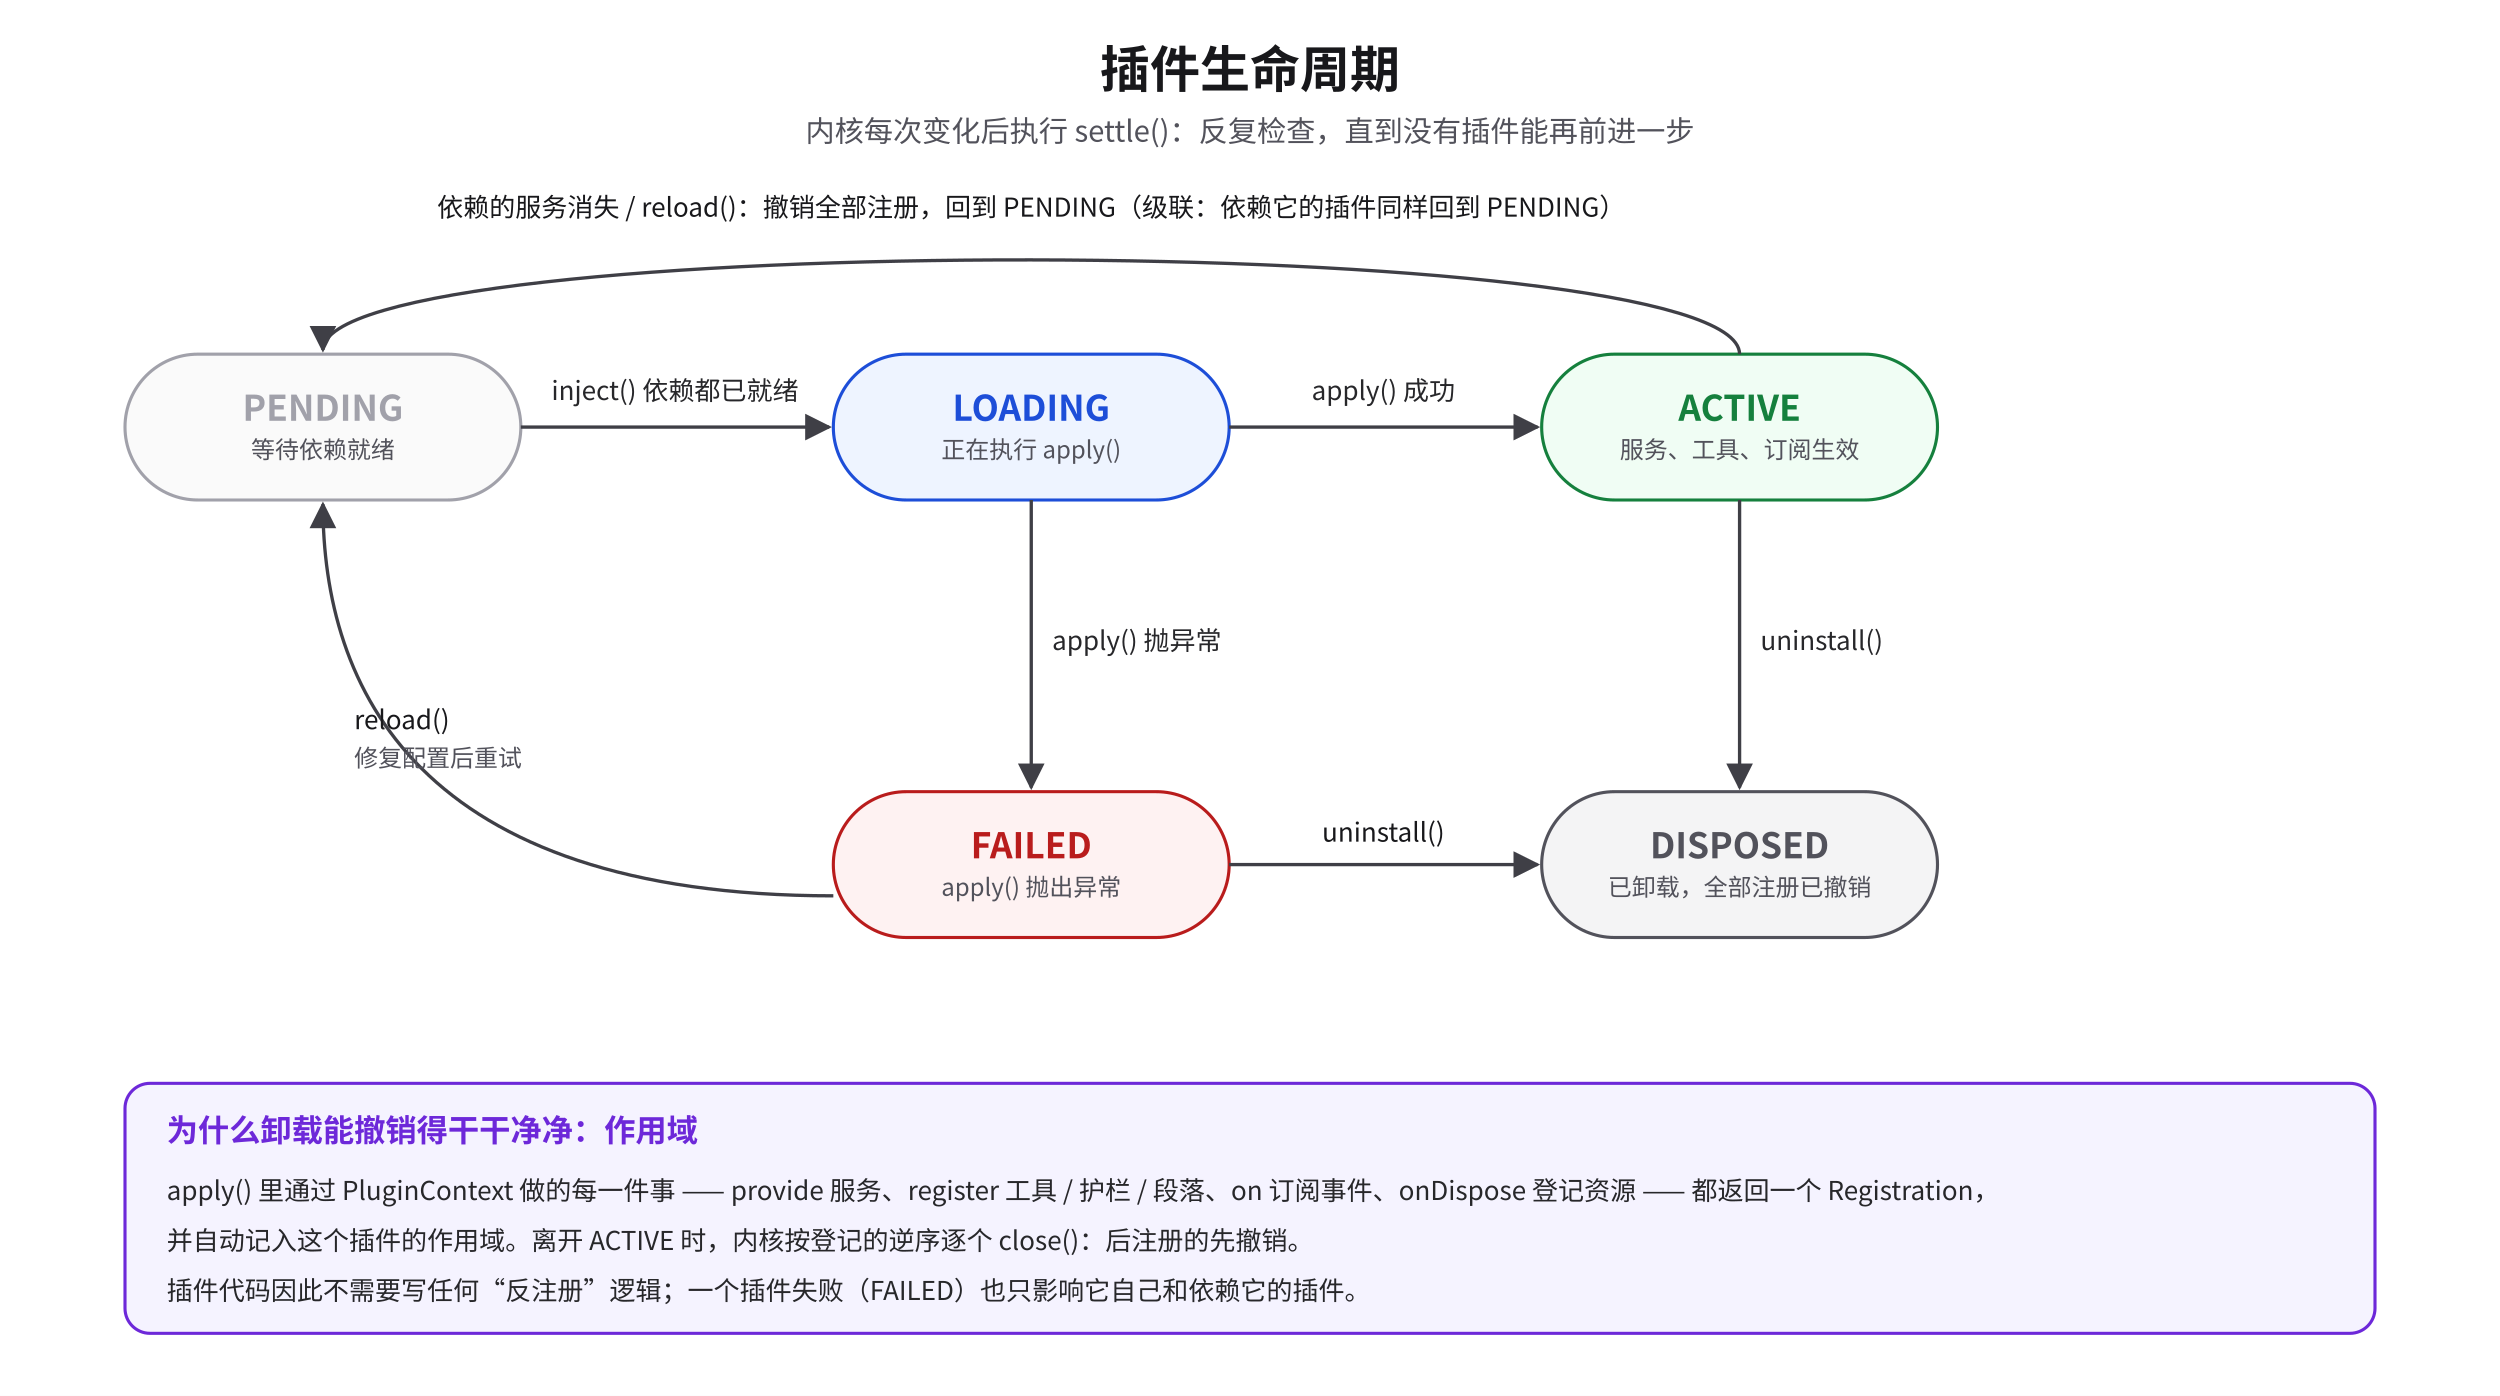
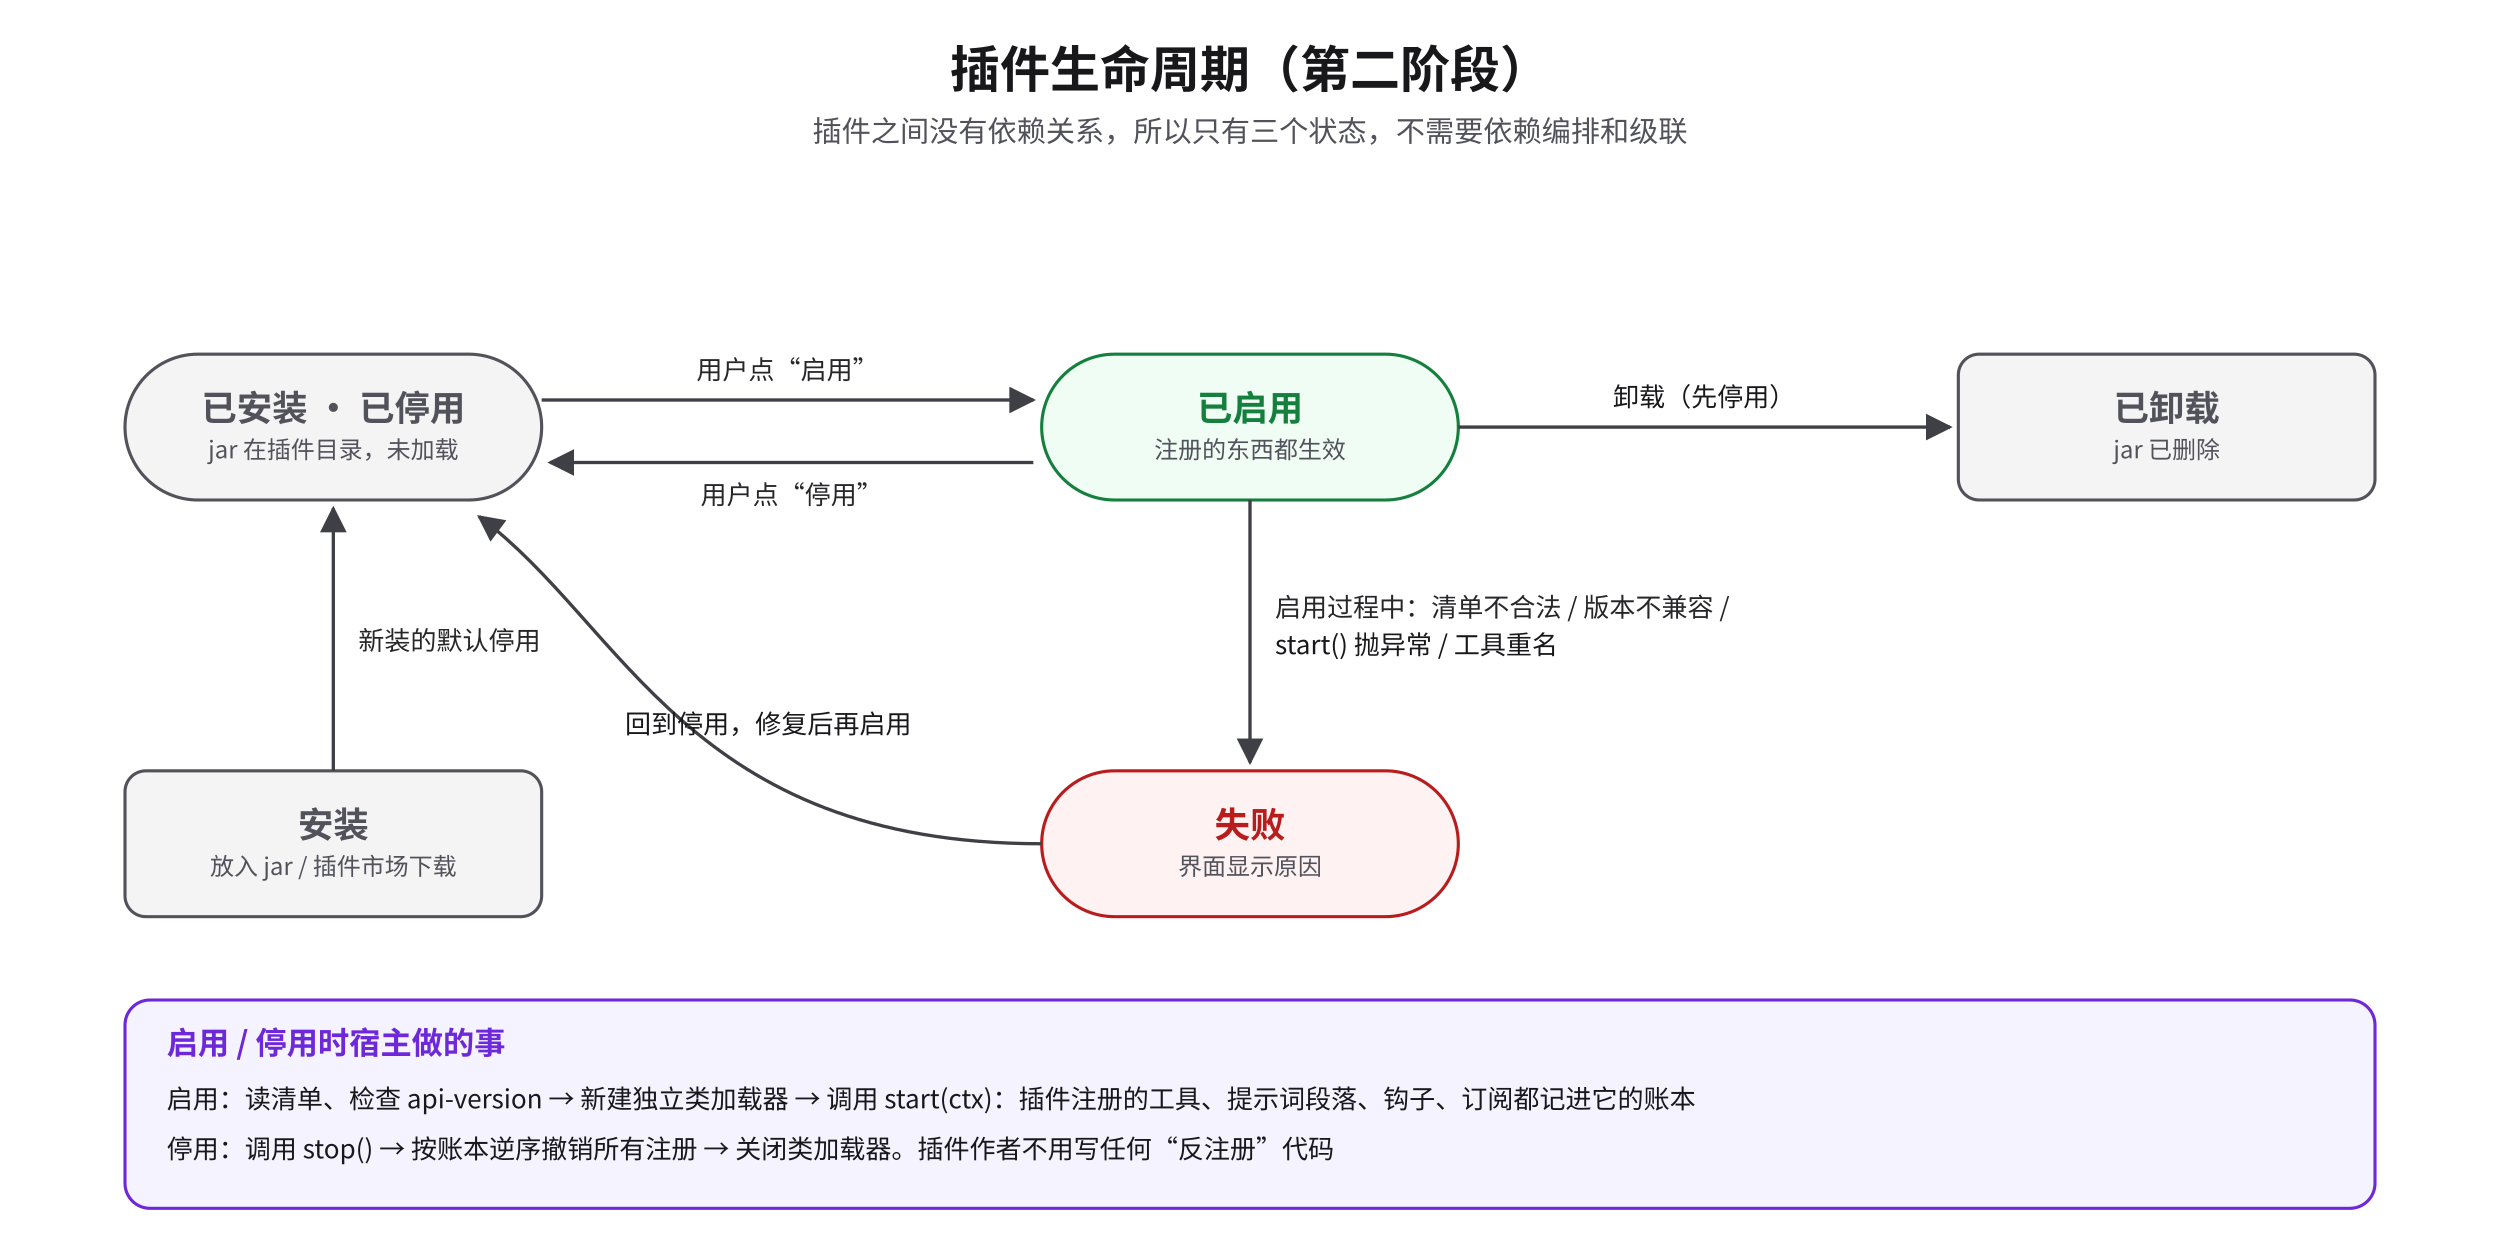
- <svg xmlns="http://www.w3.org/2000/svg" width="1200" height="670" viewBox="0 0 1200 670" font-family="-apple-system, BlinkMacSystemFont, 'Segoe UI', 'PingFang SC', 'Microsoft YaHei', 'Noto Sans CJK SC', 'Noto Sans SC', sans-serif" role="img" aria-label="插件生命周期">
+ <svg xmlns="http://www.w3.org/2000/svg" width="1200" height="600" viewBox="0 0 1200 600" font-family="-apple-system, BlinkMacSystemFont, 'Segoe UI', 'PingFang SC', 'Microsoft YaHei', 'Noto Sans CJK SC', 'Noto Sans SC', sans-serif" role="img" aria-label="插件生命周期（第二阶段）">
  <defs>
    <marker id="arr" viewBox="0 0 10 10" refX="9" refY="5" markerWidth="8" markerHeight="8" orient="auto-start-reverse">
      <path d="M0,0 L10,5 L0,10 z" fill="#3f3f46" />
    </marker>
    <marker id="arrS" viewBox="0 0 10 10" refX="9" refY="5" markerWidth="8" markerHeight="8" orient="auto-start-reverse">
      <path d="M0,0 L10,5 L0,10 z" fill="#3f3f46" />
    </marker>
  </defs>
  <rect width="100%" height="100%" fill="#ffffff" />
-   <text x="600" y="42" font-size="24" font-weight="700" text-anchor="middle" fill="#18181b">插件生命周期</text>
-   <text x="600" y="68" font-size="14" font-weight="400" text-anchor="middle" fill="#52525b">内核每次变化后执行 settle()：反复检查，直到没有插件能再前进一步</text>
-   <rect x="60" y="170" width="190" height="70" rx="35" fill="#fafafa" stroke="#a1a1aa" stroke-width="1.5" />
-   <text x="155.0" y="202.0" font-size="17" font-weight="600" text-anchor="middle" fill="#a1a1aa">PENDING</text>
-   <text x="155.0" y="220.0" font-size="11.5" font-weight="400" text-anchor="middle" fill="#52525b">等待依赖就绪</text>
-   <rect x="400" y="170" width="190" height="70" rx="35" fill="#eef4ff" stroke="#1d4ed8" stroke-width="1.5" />
-   <text x="495.0" y="202.0" font-size="17" font-weight="600" text-anchor="middle" fill="#1d4ed8">LOADING</text>
-   <text x="495.0" y="220.0" font-size="11.5" font-weight="400" text-anchor="middle" fill="#52525b">正在执行 apply()</text>
-   <rect x="740" y="170" width="190" height="70" rx="35" fill="#f0fdf4" stroke="#15803d" stroke-width="1.5" />
-   <text x="835.0" y="202.0" font-size="17" font-weight="600" text-anchor="middle" fill="#15803d">ACTIVE</text>
-   <text x="835.0" y="220.0" font-size="11.5" font-weight="400" text-anchor="middle" fill="#52525b">服务、工具、订阅生效</text>
-   <rect x="400" y="380" width="190" height="70" rx="35" fill="#fef2f2" stroke="#b91c1c" stroke-width="1.5" />
-   <text x="495.0" y="412.0" font-size="17" font-weight="600" text-anchor="middle" fill="#b91c1c">FAILED</text>
-   <text x="495.0" y="430.0" font-size="11.5" font-weight="400" text-anchor="middle" fill="#52525b">apply() 抛出异常</text>
-   <rect x="740" y="380" width="190" height="70" rx="35" fill="#f4f4f5" stroke="#52525b" stroke-width="1.5" />
-   <text x="835.0" y="412.0" font-size="17" font-weight="600" text-anchor="middle" fill="#52525b">DISPOSED</text>
-   <text x="835.0" y="430.0" font-size="11.5" font-weight="400" text-anchor="middle" fill="#52525b">已卸载，全部注册已撤销</text>
-   <line x1="250" y1="205" x2="398" y2="205" stroke="#3f3f46" stroke-width="1.6" marker-end="url(#arr)" />
-   <text x="324.0" y="192" font-size="12.5" font-weight="400" text-anchor="middle" fill="#27272a">inject() 依赖都已就绪</text>
-   <line x1="590" y1="205" x2="738" y2="205" stroke="#3f3f46" stroke-width="1.6" marker-end="url(#arr)" />
-   <text x="664.0" y="192" font-size="12.5" font-weight="400" text-anchor="middle" fill="#27272a">apply() 成功</text>
-   <line x1="495" y1="240" x2="495" y2="378" stroke="#3f3f46" stroke-width="1.6" marker-end="url(#arr)" />
-   <text x="505" y="312" font-size="12.5" font-weight="400" text-anchor="start" fill="#27272a">apply() 抛异常</text>
-   <line x1="835" y1="240" x2="835" y2="378" stroke="#3f3f46" stroke-width="1.6" marker-end="url(#arr)" />
-   <text x="845" y="312" font-size="12.5" font-weight="400" text-anchor="start" fill="#27272a">uninstall()</text>
-   <path d="M 835 170 C 835 110, 155 110, 155 168" fill="none" stroke="#3f3f46" stroke-width="1.6" marker-end="url(#arr)" />
-   <text x="495" y="104" font-size="12.5" font-weight="400" text-anchor="middle" fill="#18181b">依赖的服务消失 / reload()：撤销全部注册，回到 PENDING（级联：依赖它的插件同样回到 PENDING）</text>
-   <path d="M 400 430 C 200 430, 155 330, 155 242" fill="none" stroke="#3f3f46" stroke-width="1.6" marker-end="url(#arr)" />
-   <text x="170" y="350" font-size="12.5" font-weight="400" text-anchor="start" fill="#18181b">reload()</text>
-   <text x="170" y="368" font-size="11.5" font-weight="400" text-anchor="start" fill="#52525b">修复配置后重试</text>
-   <path d="M 590 415 L 738 415" fill="none" stroke="#3f3f46" stroke-width="1.6" marker-end="url(#arr)" />
-   <text x="664" y="404" font-size="12.5" font-weight="400" text-anchor="middle" fill="#18181b">uninstall()</text>
-   <rect x="60" y="520" width="1080" height="120" rx="12" fill="#f5f3ff" stroke="#6d28d9" stroke-width="1.5" />
-   <text x="80" y="548" font-size="15" font-weight="700" text-anchor="start" fill="#6d28d9">为什么卸载能撤销得干干净净：作用域</text>
-   <text x="80" y="576" font-size="12.5" font-weight="400" text-anchor="start" fill="#27272a">apply() 里通过 PluginContext 做的每一件事 —— provide 服务、register 工具 / 护栏 / 段落、on 订阅事件、onDispose 登记资源 —— 都返回一个 Registration，</text>
-   <text x="80" y="600" font-size="12.5" font-weight="400" text-anchor="start" fill="#27272a">并自动记入这个插件的作用域。离开 ACTIVE 时，内核按登记的逆序逐个 close()：后注册的先撤销。</text>
-   <text x="80" y="624" font-size="12.5" font-weight="400" text-anchor="start" fill="#27272a">插件代码因此不需要写任何“反注册”逻辑；一个插件失败（FAILED）也只影响它自己和依赖它的插件。</text>
+   <text x="600" y="42" font-size="24" font-weight="700" text-anchor="middle" fill="#18181b">插件生命周期（第二阶段）</text>
+   <text x="600" y="68" font-size="14" font-weight="400" text-anchor="middle" fill="#52525b">插件之间没有依赖关系，所以只有三个状态，不需要依赖编排和级联</text>
+   <rect x="60" y="170" width="200" height="70" rx="35" fill="#f4f4f5" stroke="#52525b" stroke-width="1.5" />
+   <text x="160.0" y="202.0" font-size="17" font-weight="600" text-anchor="middle" fill="#52525b">已安装 · 已停用</text>
+   <text x="160.0" y="220.0" font-size="11.5" font-weight="400" text-anchor="middle" fill="#52525b">jar 在插件目录，未加载</text>
+   <rect x="500" y="170" width="200" height="70" rx="35" fill="#f0fdf4" stroke="#15803d" stroke-width="1.5" />
+   <text x="600.0" y="202.0" font-size="17" font-weight="600" text-anchor="middle" fill="#15803d">已启用</text>
+   <text x="600.0" y="220.0" font-size="11.5" font-weight="400" text-anchor="middle" fill="#52525b">注册的东西都生效</text>
+   <rect x="500" y="370" width="200" height="70" rx="35" fill="#fef2f2" stroke="#b91c1c" stroke-width="1.5" />
+   <text x="600.0" y="402.0" font-size="17" font-weight="600" text-anchor="middle" fill="#b91c1c">失败</text>
+   <text x="600.0" y="420.0" font-size="11.5" font-weight="400" text-anchor="middle" fill="#52525b">界面显示原因</text>
+   <rect x="940" y="170" width="200" height="70" rx="10" fill="#f4f4f5" stroke="#52525b" stroke-width="1.5" />
+   <text x="1040.0" y="202.0" font-size="17" font-weight="600" text-anchor="middle" fill="#52525b">已卸载</text>
+   <text x="1040.0" y="220.0" font-size="11.5" font-weight="400" text-anchor="middle" fill="#52525b">jar 已删除</text>
+   <rect x="60" y="370" width="200" height="70" rx="10" fill="#f4f4f5" stroke="#52525b" stroke-width="1.5" />
+   <text x="160.0" y="402.0" font-size="17" font-weight="600" text-anchor="middle" fill="#52525b">安装</text>
+   <text x="160.0" y="420.0" font-size="11.5" font-weight="400" text-anchor="middle" fill="#52525b">放入 jar / 插件市场下载</text>
+   <line x1="160" y1="370" x2="160" y2="244" stroke="#3f3f46" stroke-width="1.6" marker-end="url(#arr)" />
+   <text x="172" y="312" font-size="12.5" font-weight="400" text-anchor="start" fill="#27272a">新装的默认停用</text>
+   <line x1="260" y1="192" x2="496" y2="192" stroke="#3f3f46" stroke-width="1.6" marker-end="url(#arr)" />
+   <text x="378.0" y="182" font-size="12.5" font-weight="400" text-anchor="middle" fill="#27272a">用户点“启用”</text>
+   <line x1="496" y1="222" x2="264" y2="222" stroke="#3f3f46" stroke-width="1.6" marker-end="url(#arr)" />
+   <text x="380.0" y="242" font-size="12.5" font-weight="400" text-anchor="middle" fill="#27272a">用户点“停用”</text>
+   <line x1="600" y1="240" x2="600" y2="366" stroke="#3f3f46" stroke-width="1.6" marker-end="url(#arr)" />
+   <text x="612" y="296" font-size="12.5" font-weight="400" text-anchor="start" fill="#27272a">启用过程中：清单不合法 / 版本不兼容 /</text>
+   <text x="612" y="314" font-size="12.5" font-weight="400" text-anchor="start" fill="#18181b">start() 抛异常 / 工具重名</text>
+   <path d="M 500 405 C 330 405, 300 300, 230 248" fill="none" stroke="#3f3f46" stroke-width="1.6" marker-end="url(#arr)" />
+   <text x="300" y="352" font-size="12.5" font-weight="400" text-anchor="start" fill="#18181b">回到停用，修复后再启用</text>
+   <path d="M 700 205 L 936 205" fill="none" stroke="#3f3f46" stroke-width="1.6" marker-end="url(#arr)" />
+   <text x="818" y="195" font-size="12.5" font-weight="400" text-anchor="middle" fill="#18181b">卸载（先停用）</text>
+   <rect x="60" y="480" width="1080" height="100" rx="12" fill="#f5f3ff" stroke="#6d28d9" stroke-width="1.5" />
+   <text x="80" y="506" font-size="15" font-weight="700" text-anchor="start" fill="#6d28d9">启用 / 停用时宿主做的事</text>
+   <text x="80" y="532" font-size="12.5" font-weight="400" text-anchor="start" fill="#18181b">启用：读清单、检查 api-version → 新建独立类加载器 → 调用 start(ctx)：插件注册的工具、提示词段落、钩子、订阅都记进它的账本</text>
+   <text x="80" y="556" font-size="12.5" font-weight="400" text-anchor="start" fill="#18181b">停用：调用 stop() → 按账本逆序撤销所有注册 → 关闭类加载器。插件作者不用写任何“反注册”代码</text>
</svg>
